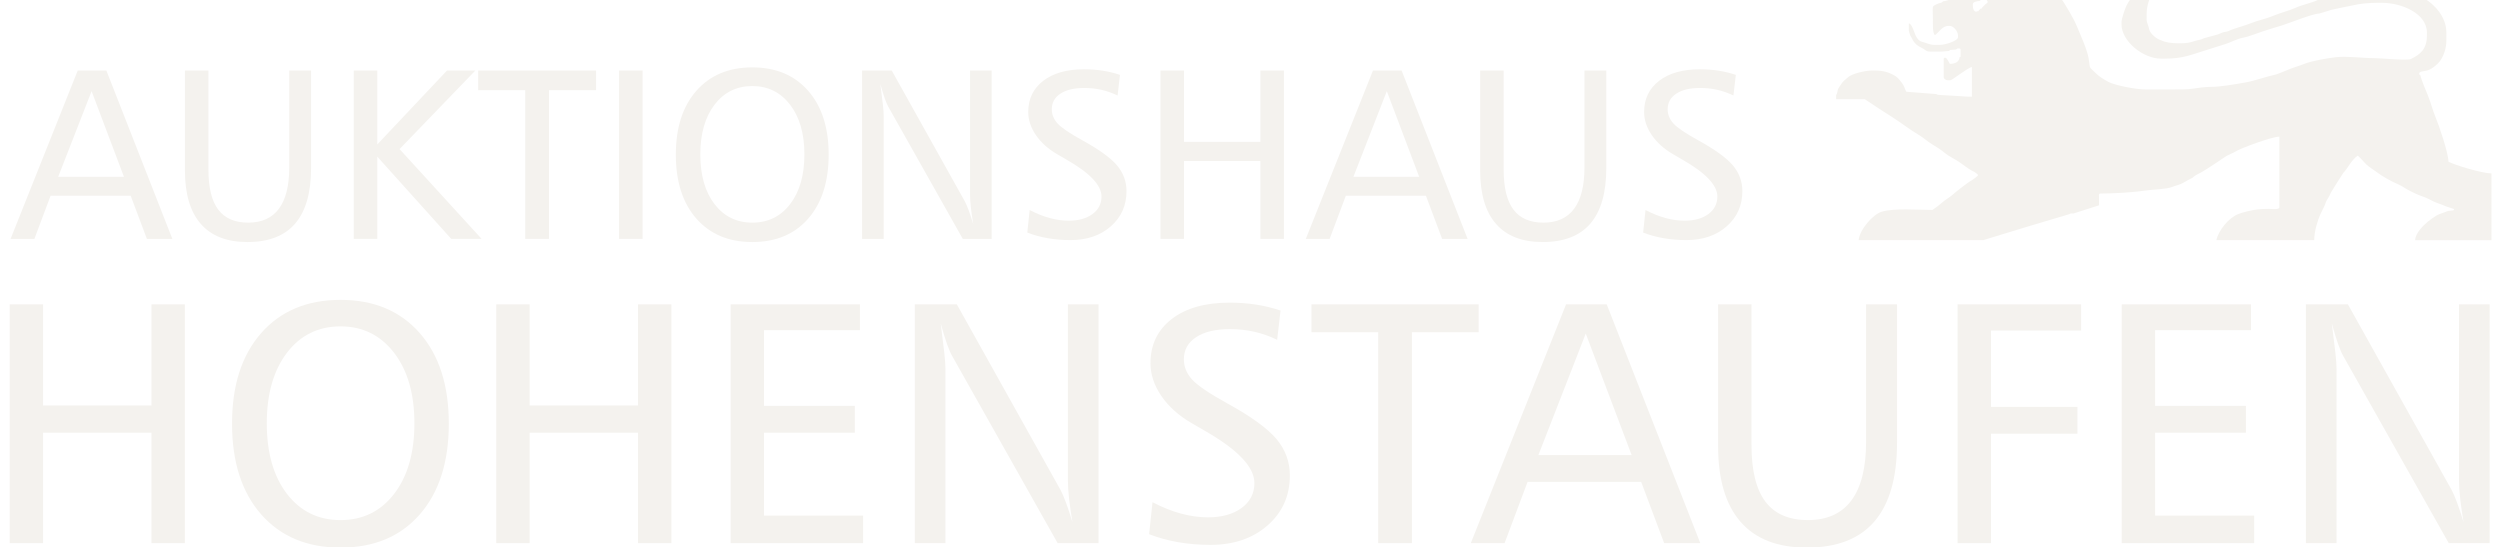
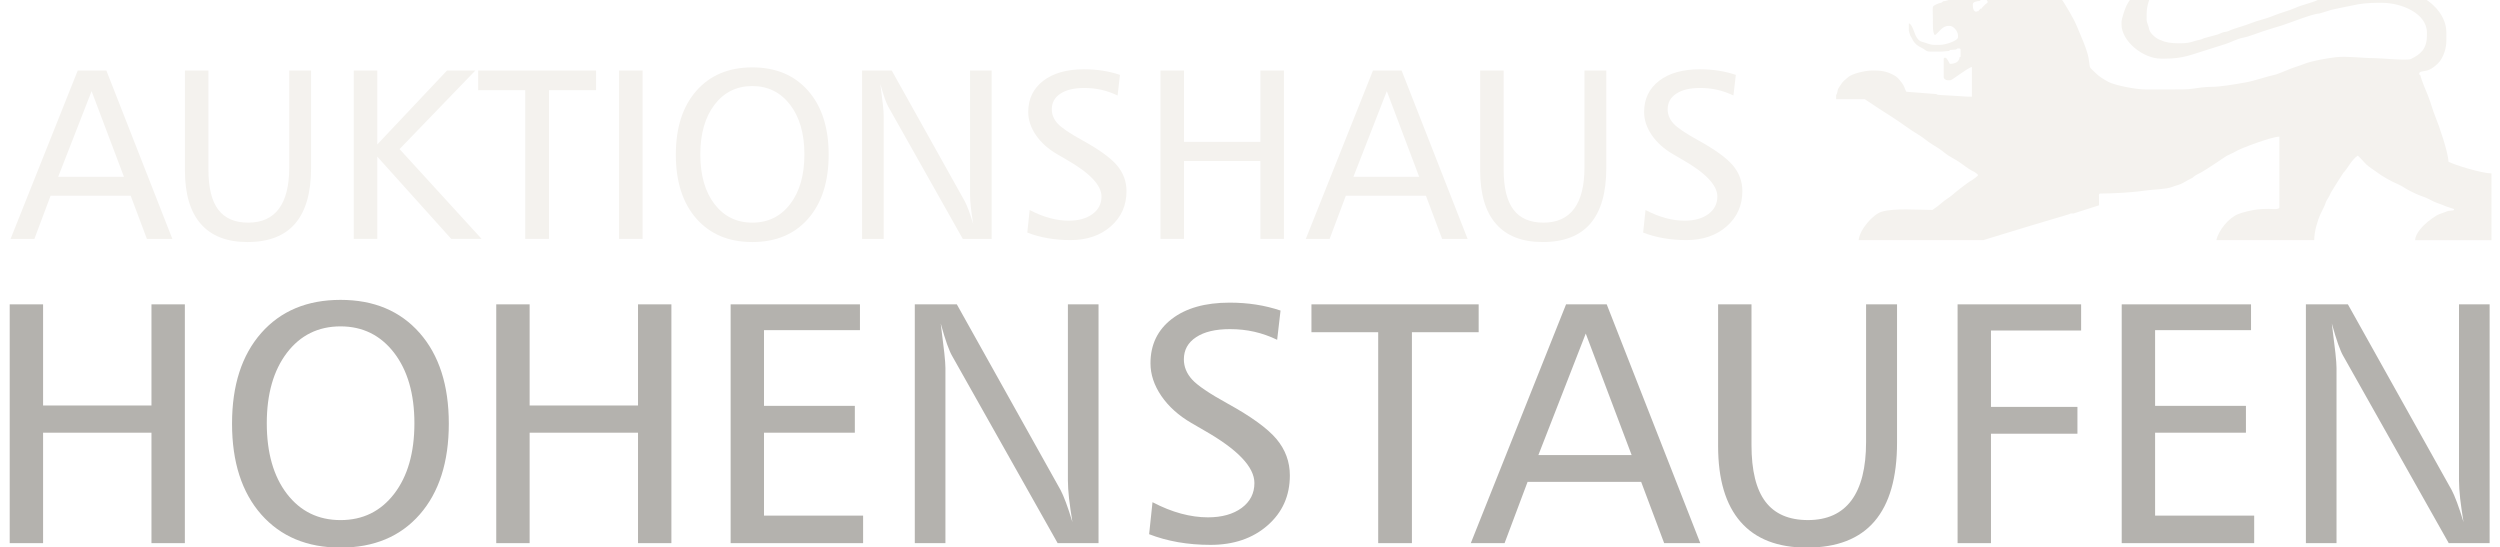
<svg xmlns="http://www.w3.org/2000/svg" viewBox="312.8 28.2 134.5 29.4" width="134.5" height="29.4" role="img" aria-label="Auktionshaus Hohenstaufen">
  <g fill="#F4F2EE">
    <path d="M316.981,31.995h1.542l3.55,9.058h-1.37l-.872-2.323h-4.309l-.872,2.323h-1.281l3.613-9.058ZM317.728,33.104l-1.797,4.607h3.537l-1.74-4.607Z" />
    <path d="M322.748,31.995h1.266v5.334c0,.97.176,1.686.529,2.151.352.466.89.698,1.612.698.731,0,1.281-.25,1.651-.748.37-.5.555-1.238.555-2.214v-5.221h1.175v5.244c0,1.327-.285,2.321-.855,2.987-.568.663-1.425.996-2.567.996-1.105,0-1.942-.324-2.51-.975-.57-.65-.855-1.61-.855-2.88v-5.373Z" />
    <polygon points="331.832 31.995 333.098 31.995 333.098 35.971 336.848 31.995 338.373 31.995 334.296 36.221 338.71 41.052 337.076 41.052 333.098 36.628 333.098 41.052 331.832 41.052 331.832 31.995" />
    <polygon points="338.525 31.995 344.868 31.995 344.868 33.052 342.336 33.052 342.336 41.052 341.057 41.052 341.057 33.052 338.525 33.052 338.525 31.995" />
    <rect x="346.105" y="31.995" width="1.266" height="9.058" />
    <path d="M353.275,31.825c1.264,0,2.264.42,3.002,1.257.737.84,1.105,1.986,1.105,3.437s-.368,2.606-1.103,3.446c-.733.837-1.736,1.257-3.004,1.257s-2.269-.42-3.008-1.257c-.737-.84-1.107-1.988-1.107-3.446s.37-2.597,1.107-3.437c.74-.837,1.742-1.257,3.008-1.257M353.275,32.83c-.846,0-1.523.335-2.034,1.003-.509.67-.764,1.562-.764,2.673,0,1.118.254,2.01.764,2.676.511.663,1.188.996,2.034.996s1.523-.333,2.034-.996c.511-.666.768-1.557.768-2.676,0-1.112-.257-2.003-.77-2.673-.516-.668-1.192-1.003-2.032-1.003Z" />
    <path d="M359.181,31.995h1.594l3.939,7.05c.054.102.122.259.2.468.078.211.161.459.246.744-.054-.333-.098-.631-.128-.896-.028-.265-.044-.494-.044-.685v-6.68h1.162v9.058h-1.551l-4.009-7.113c-.05-.085-.111-.228-.185-.431-.072-.202-.152-.465-.241-.787.063.485.109.859.137,1.122.028.263.041.452.041.568v6.641h-1.162v-9.058Z" />
    <path d="M373.054,32.229l-.128,1.109c-.281-.135-.568-.237-.864-.305-.296-.067-.605-.1-.929-.1-.548,0-.977.102-1.283.307-.309.202-.463.483-.463.84,0,.281.104.535.311.764.209.231.657.533,1.344.911.896.494,1.516.942,1.855,1.344.339.405.509.866.509,1.383,0,.77-.281,1.401-.844,1.895-.563.494-1.286.74-2.169.74-.429,0-.84-.035-1.229-.102-.392-.07-.757-.17-1.096-.302l.128-1.214c.374.196.735.339,1.083.433.348.094.687.141,1.018.141.531,0,.957-.12,1.281-.357.322-.239.483-.553.483-.944,0-.609-.635-1.275-1.906-1.997-.211-.12-.372-.213-.483-.281-.483-.281-.864-.622-1.14-1.025-.276-.405-.413-.818-.413-1.242,0-.705.27-1.264.807-1.679.537-.413,1.268-.62,2.195-.62.344,0,.679.024,1.001.074.324.05.633.126.931.226" />
    <polygon points="375.232 31.995 376.498 31.995 376.498 35.832 380.609 35.832 380.609 31.995 381.875 31.995 381.875 41.052 380.609 41.052 380.609 36.863 376.498 36.863 376.498 41.052 375.232 41.052 375.232 31.995" />
    <path d="M386.665,31.995h1.542l3.55,9.058h-1.37l-.872-2.323h-4.309l-.872,2.323h-1.281l3.613-9.058ZM387.411,33.104l-1.797,4.607h3.537l-1.74-4.607Z" />
    <path d="M392.431,31.995h1.266v5.334c0,.97.176,1.686.529,2.151.352.466.89.698,1.612.698.731,0,1.281-.25,1.651-.748.37-.5.555-1.238.555-2.214v-5.221h1.175v5.244c0,1.327-.285,2.321-.855,2.987-.568.663-1.425.996-2.567.996-1.105,0-1.942-.324-2.51-.975-.57-.65-.855-1.61-.855-2.88v-5.373Z" />
    <path d="M406.187,32.229l-.128,1.109c-.281-.135-.568-.237-.864-.305-.296-.067-.605-.1-.929-.1-.548,0-.977.102-1.283.307-.309.202-.463.483-.463.84,0,.281.104.535.311.764.209.231.657.533,1.344.911.896.494,1.516.942,1.855,1.344.339.405.509.866.509,1.383,0,.77-.281,1.401-.844,1.895-.563.494-1.286.74-2.169.74-.429,0-.84-.035-1.229-.102-.392-.07-.757-.17-1.096-.302l.128-1.214c.374.196.735.339,1.083.433.348.094.687.141,1.018.141.531,0,.957-.12,1.281-.357.322-.239.483-.553.483-.944,0-.609-.635-1.275-1.905-1.997-.211-.12-.372-.213-.483-.281-.483-.281-.864-.622-1.14-1.025-.276-.405-.413-.818-.413-1.242,0-.705.27-1.264.807-1.679.537-.413,1.268-.62,2.195-.62.344,0,.679.024,1.001.074.324.05.633.126.931.226" />
  </g>
-   <g fill="#F4F2EE">
+   <g fill="#B4B2AE">
    <polygon points="313.322 44.574 315.118 44.574 315.118 50.016 320.949 50.016 320.949 44.574 322.745 44.574 322.745 57.421 320.949 57.421 320.949 51.479 315.118 51.479 315.118 57.421 313.322 57.421 313.322 44.574" />
    <path d="M331.121,44.333c1.793,0,3.212.595,4.258,1.783,1.046,1.191,1.567,2.817,1.567,4.875s-.521,3.696-1.564,4.887c-1.04,1.188-2.462,1.783-4.261,1.783s-3.218-.595-4.267-1.783c-1.046-1.191-1.57-2.82-1.57-4.887s.525-3.684,1.57-4.875c1.049-1.188,2.471-1.783,4.267-1.783M331.121,45.759c-1.2,0-2.16.475-2.885,1.422-.722.95-1.083,2.215-1.083,3.792,0,1.586.361,2.851,1.083,3.795.725.941,1.685,1.413,2.885,1.413s2.16-.472,2.885-1.413c.725-.944,1.089-2.209,1.089-3.795,0-1.577-.364-2.842-1.092-3.792-.731-.947-1.691-1.422-2.882-1.422Z" />
    <polygon points="339.498 44.574 341.294 44.574 341.294 50.016 347.125 50.016 347.125 44.574 348.921 44.574 348.921 57.421 347.125 57.421 347.125 51.479 341.294 51.479 341.294 57.421 339.498 57.421 339.498 44.574" />
    <polygon points="352.108 44.574 359.065 44.574 359.065 45.962 353.903 45.962 353.903 50.035 358.79 50.035 358.79 51.479 353.903 51.479 353.903 55.94 359.235 55.94 359.235 57.421 352.108 57.421 352.108 44.574" />
    <path d="M362.015,44.574h2.262l5.587,10c.077.145.173.367.284.663.111.299.228.651.349,1.055-.077-.472-.139-.895-.182-1.271-.04-.376-.062-.7-.062-.972v-9.475h1.648v12.847h-2.2l-5.686-10.089c-.071-.12-.157-.324-.262-.611-.102-.287-.216-.66-.342-1.117.089.688.154,1.219.194,1.592.04.373.059.642.059.805v9.419h-1.648v-12.847Z" />
    <path d="M381.693,44.907l-.182,1.574c-.398-.191-.805-.336-1.225-.432-.42-.096-.858-.142-1.317-.142-.778,0-1.385.145-1.82.435-.438.287-.657.685-.657,1.191,0,.398.148.759.441,1.083.296.327.932.756,1.907,1.293,1.271.7,2.15,1.336,2.632,1.907.481.574.722,1.228.722,1.962,0,1.092-.398,1.987-1.197,2.687-.799.7-1.823,1.049-3.076,1.049-.608,0-1.191-.049-1.743-.145-.555-.099-1.074-.241-1.555-.429l.182-1.722c.531.278,1.043.481,1.536.614.494.133.975.201,1.444.201.753,0,1.358-.17,1.817-.506.457-.339.685-.784.685-1.339,0-.864-.901-1.808-2.703-2.832-.299-.17-.528-.302-.685-.398-.685-.398-1.225-.882-1.617-1.453-.392-.574-.586-1.16-.586-1.762,0-1,.383-1.793,1.145-2.382.762-.586,1.799-.879,3.113-.879.487,0,.963.034,1.419.105.46.071.898.179,1.321.321" />
    <polygon points="383.356 44.574 392.352 44.574 392.352 46.073 388.761 46.073 388.761 57.421 386.947 57.421 386.947 46.073 383.356 46.073 383.356 44.574" />
    <path d="M397.054,44.574h2.187l5.035,12.847h-1.944l-1.237-3.295h-6.112l-1.237,3.295h-1.817l5.125-12.847ZM398.113,46.147l-2.548,6.535h5.017l-2.468-6.535Z" />
    <path d="M405.234,44.574h1.796v7.565c0,1.376.25,2.391.75,3.051.5.66,1.262.99,2.286.99,1.037,0,1.817-.355,2.342-1.061.525-.71.787-1.756.787-3.141v-7.405h1.666v7.439c0,1.882-.404,3.292-1.213,4.236-.805.941-2.021,1.413-3.641,1.413-1.567,0-2.755-.46-3.56-1.382-.808-.923-1.213-2.283-1.213-4.085v-7.621Z" />
    <polygon points="418.118 44.574 424.764 44.574 424.764 45.981 419.914 45.981 419.914 50.091 424.566 50.091 424.566 51.534 419.914 51.534 419.914 57.421 418.118 57.421 418.118 44.574" />
    <polygon points="426.948 44.574 433.905 44.574 433.905 45.962 428.744 45.962 428.744 50.035 433.631 50.035 433.631 51.479 428.744 51.479 428.744 55.94 434.075 55.94 434.075 57.421 426.948 57.421 426.948 44.574" />
    <path d="M436.855,44.574h2.262l5.588,10c.077.145.173.367.284.663.111.299.228.651.349,1.055-.077-.472-.139-.895-.182-1.271-.04-.376-.062-.7-.062-.972v-9.475h1.648v12.847h-2.2l-5.686-10.089c-.071-.12-.157-.324-.262-.611-.102-.287-.216-.66-.342-1.117.089.688.154,1.219.194,1.592.04.373.059.642.059.805v9.419h-1.648v-12.847Z" />
  </g>
  <g fill="#F4F2EE" fill-rule="evenodd">
    <path d="M446.843,41.121h-4.108c.008-.374.442-.794.669-.985.147-.123.317-.24.483-.344.129-.082.46-.168.613-.242l.248-.028c.081-.012.063-.01.08-.076l-.439-.145c-.206-.099-.436-.152-.653-.257-.248-.12-.372-.2-.646-.291-.241-.08-.429-.182-.648-.289-.219-.107-.412-.259-.599-.338-.389-.165-.883-.439-1.195-.68-.146-.112-.42-.28-.539-.398-.101-.101-.383-.419-.461-.476-.343.23-.514.653-.779.931-.022.023-.664,1.043-.671,1.065-.085.241-.24.391-.287.567-.036.135-.203.436-.271.584-.15.329-.335.932-.335,1.401h-5.265c.129-.554.675-1.201,1.165-1.398.253-.101.741-.221,1.042-.254.21-.023.376-.03.604-.03.144,0,.579.059.579-.083v-3.804c-.4,0-2.075.622-2.349.794-.151.095-.358.166-.513.259-.162.097-.318.214-.479.32-.145.096-.884.585-.987.612-.09.047-.281.146-.331.221-.197.095-.335.175-.519.28-.221.126-.377.132-.603.224-.309.126-1.028.13-1.436.191-.401.06-1.061.116-1.494.133-.271.011-.557.029-.801.026-.223-.003-.195.005-.192.221.002.138,0,.276,0,.415l-1.379.44-.141-.004-.085.041-2.207.658-2.419.738h-6.699c.047-.558.767-1.396,1.251-1.533.701-.199,1.866-.093,2.719-.093.176-.118.355-.248.516-.393.169-.153.373-.256.538-.399.23-.199.82-.675,1.068-.806.052-.027.331-.231.331-.276,0-.043-.229-.203-.303-.221-.239-.126-.464-.318-.706-.48-.21-.141-.585-.328-.748-.465-.235-.197-.448-.332-.719-.494-.231-.138-.462-.354-.712-.501-.515-.302-.95-.657-1.437-.962-.5-.313-.982-.634-1.467-.959h-1.544v-.221c.071-.102.055-.16.094-.292.028-.094.11-.185.153-.26.108-.187.247-.28.407-.42.202-.176.893-.351,1.275-.351h.138c.512,0,.812.111,1.131.303.112.068.262.253.347.37.146.2.132.297.233.469l1.625.126c0,.043.189.051.248.053l.551.03.882.055h.221v-1.599c-.25.058-1.059.717-1.158.717h-.138c-.101,0-.221-.076-.221-.165v-.965c0-.064.019-.083.083-.083.091,0,.2.259.248.331.279,0,.503-.104.524-.358l.055-.028v-.358c0-.064-.019-.083-.083-.083h-.028l-.056-.002-.082.057-.307.024-.08.056-.386.031h-.634c-.132,0-.171-.031-.248-.083-.11-.096-.347-.176-.476-.296-.22-.203-.179-.268-.323-.476-.015-.032-.083-.234-.083-.276v-.386c.166.018.292.495.358.634.074.154.176.316.358.358.232.054.396.165.662.165h.303c.269,0,.965-.214.965-.414v-.083c0-.242-.247-.524-.441-.524h-.083c-.325,0-.51.358-.717.496-.134-.098-.11-.608-.11-.855,0-.154-.021-.536-.001-.663.013-.087.35-.217.463-.229l.09-.073c.297-.025.903-.307,1.224-.403.239-.072,1.049-.369,1.258-.369h.496s2.509.248,2.509.248l1.058-.576-.203.935c.241.359.68,1.085.847,1.497.193.476.548,1.226.636,1.734.11.63-.032.385.371.787.204.205.434.34.7.485.323.177,1.467.404,1.967.404h1.544c.262,0,.779.003,1.009-.039.229-.042.724-.1.949-.099.562.003,1.341-.142,1.864-.232.543-.093,1.132-.318,1.663-.432.083-.018.619-.239.754-.294.261-.105.514-.172.772-.276.399-.162,1.236-.307,1.73-.365.557-.065,1.463.056,2.038.053.34-.002,1.774.145,1.977.047.5-.241.863-.532.863-1.26v-.165c0-1.023-1.352-1.599-2.426-1.599h-.221c-.485,0-.97.046-1.372.144-.224.054-1.123.214-1.252.276l-.519.158c-.345,0-1.633.524-2.029.645-.374.114-.686.203-1.031.32-.211.072-.823.302-1.019.331-.317.047-.705.266-.977.346-.394.116-.649.214-1.026.325-.785.232-1.2.459-2.243.459h-.193c-.959,0-2.123-.934-2.123-1.847v-.11c0-.192.192-.743.266-.892.121-.245.302-.491.485-.672.219-.217.372-.351.607-.551.244-.208.556-.248.765-.393h.221l.028.11c-.195.291-.462.406-.69.799-.171.295-.33.692-.33,1.158v.331c0,.106.127.368.138.496.052.225.407.526.634.579.226.119.57.165.91.165h.165c.274,0,.497-.035.692-.107.082-.03.229-.064.307-.079.17-.034.164-.071.307-.106.253-.062.426-.116.629-.17.125-.033.186-.075.296-.117.117-.045.201-.02.332-.081.373-.174.807-.258,1.185-.414.377-.155.861-.249,1.222-.405.372-.16.839-.267,1.176-.422.376-.173.843-.254,1.204-.423.567-.265,1.82-.625,2.628-.625h.606c.943,0,1.889.182,2.5.533.546.314,1.194.989,1.194,1.838v.414c0,.442-.134.812-.319,1.087-.144.213-.529.542-.838.567-.104.024-.303.027-.303.138v.053s.055.03.055.03c.062.265.31.845.422,1.122.149.369.254.796.401,1.143.17.4.693,1.912.693,2.394.363.192,1.791.622,2.316.634v3.584ZM419.634,28.413l-.028.028-.028.028-.028.028-.028.028-.028.028-.028.028-.028.028-.03.054h-.053s-.028.029-.028.029l-.028.028-.077.089-.061-.006-.028.028c-.152-.003-.193-.179-.193-.303v-.11c0-.113.236-.163.358-.165.047-.041.048-.055.138-.055h.248l.028.055c.08.067-.035.134-.083.165Z" fill-rule="evenodd" />
  </g>
</svg>
